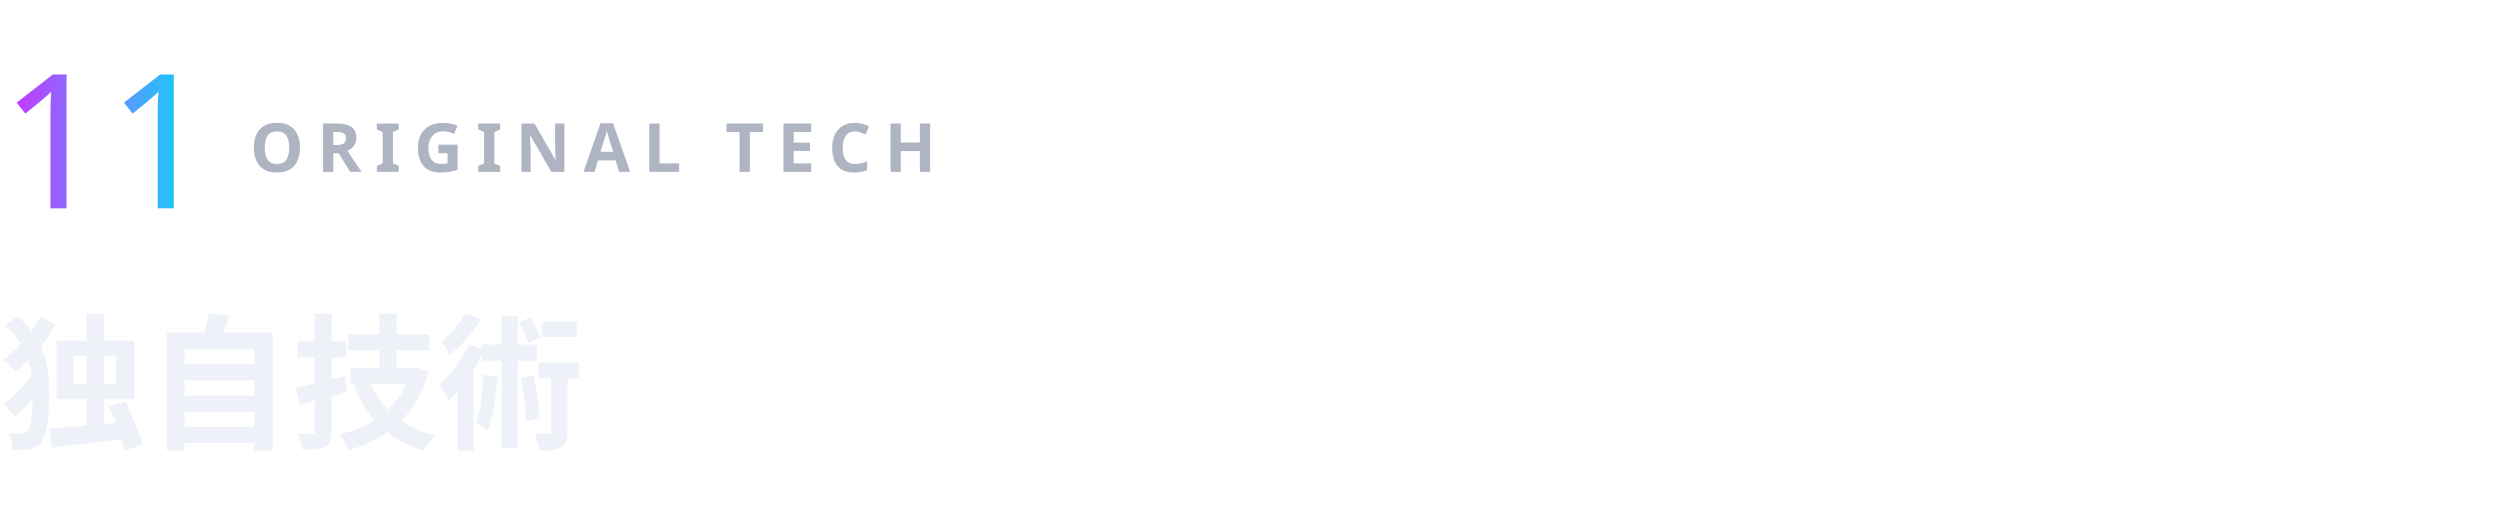
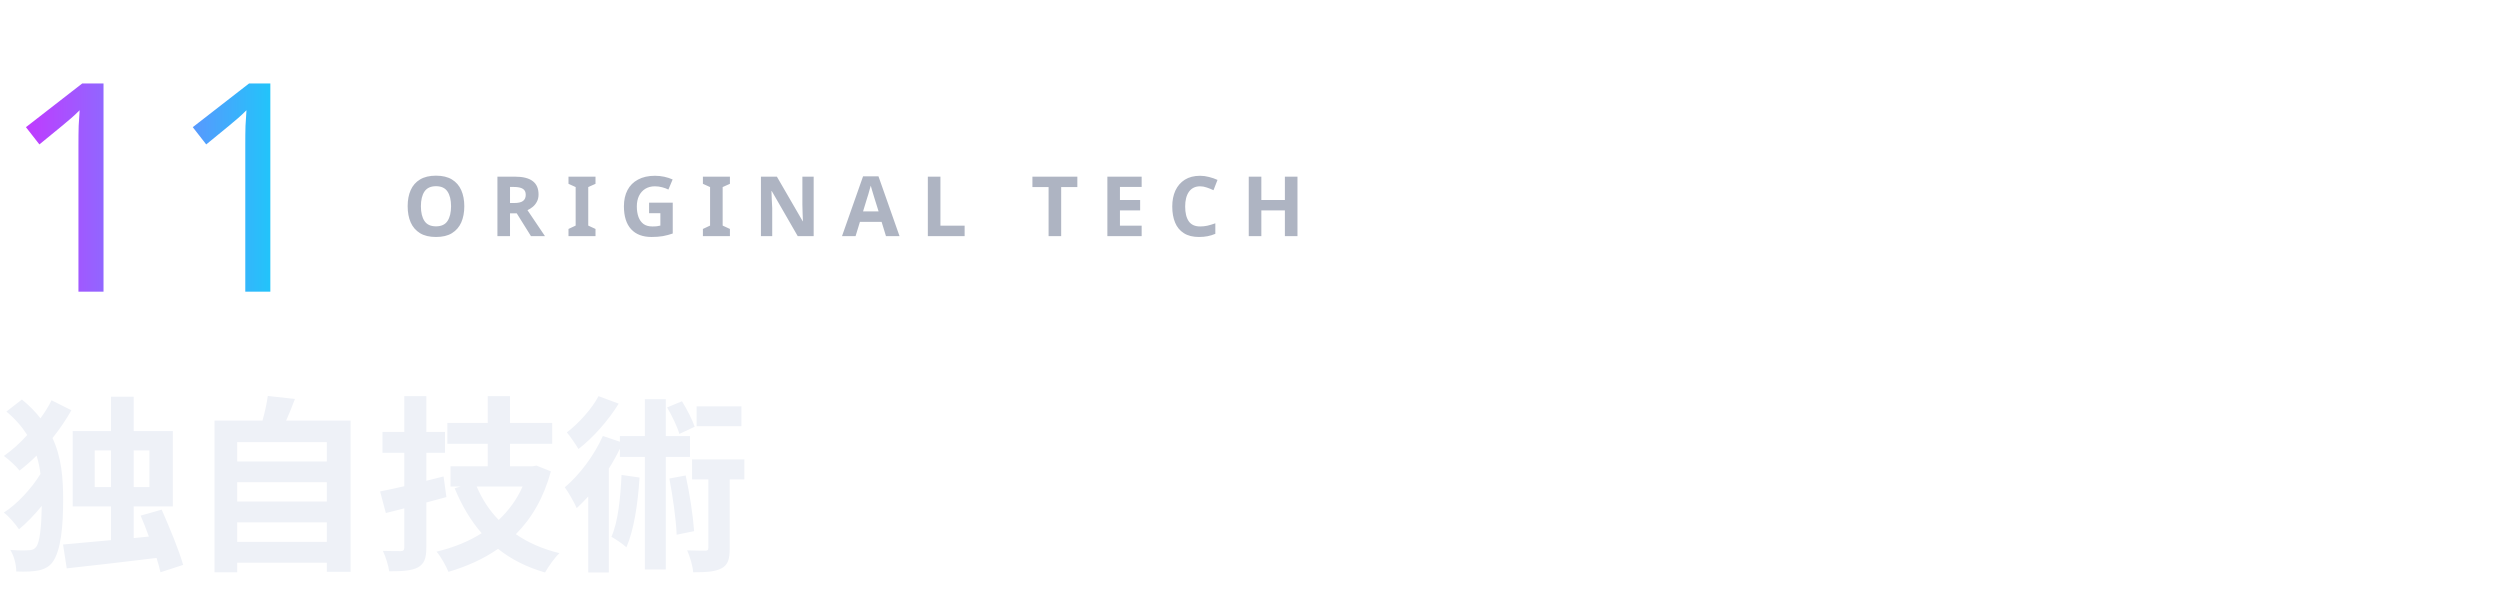
- <svg xmlns="http://www.w3.org/2000/svg" viewBox="0 0 480 102" width="480" height="102" role="img">
+ <svg xmlns="http://www.w3.org/2000/svg" viewBox="0 0 360 86" width="360" height="86" role="img">
  <defs>
    <filter id="glow" x="-30%" y="-30%" width="160%" height="160%">
      <feGaussianBlur stdDeviation="1.6" result="b" />
      <feMerge>
        <feMergeNode in="b" />
        <feMergeNode in="SourceGraphic" />
      </feMerge>
    </filter>
    <linearGradient id="brand" x1="0" y1="0" x2="1" y2="0">
      <stop offset="0" stop-color="#C03BFF" />
      <stop offset=".55" stop-color="#6F86FF" />
      <stop offset="1" stop-color="#22C4FA" />
    </linearGradient>
    <linearGradient id="bg" x1="0" y1="0" x2="1" y2="1">
      <stop offset="0" stop-color="#141827" />
      <stop offset="1" stop-color="#231B35" />
    </linearGradient>
    <style>
.jp{font-family:'Hiragino Sans','Hiragino Kaku Gothic ProN','Yu Gothic UI','Yu Gothic','Meiryo','Noto Sans JP','Noto Sans CJK JP',sans-serif}
.disp{font-family:Impact,Haettenschweiler,'Anton','Arial Narrow Bold','Arial Black',sans-serif}
.gh{font-family:-apple-system,BlinkMacSystemFont,'Segoe UI','Noto Sans',Helvetica,Arial,sans-serif}
.rnd{font-family:RcRounded,'Hiragino Maru Gothic ProN','Yu Gothic UI','Noto Sans JP',sans-serif}
.hand{font-family:RcHand,'Hiragino Maru Gothic ProN','Yu Gothic UI','Noto Sans JP',sans-serif}
.mono{font-family:ui-monospace,SFMono-Regular,'Cascadia Mono',Consolas,'Liberation Mono',monospace}

@keyframes bob{0%,100%{transform:translateY(0)}50%{transform:translateY(-5px)}}
@keyframes blink{0%,90%,100%{transform:scaleY(1)}94%{transform:scaleY(.12)}}
@keyframes flow{to{stroke-dashoffset:-28}}
@keyframes pulse{0%,100%{opacity:.55}50%{opacity:1}}
.bob{animation:bob 2.6s ease-in-out infinite}
.eyes{transform-box:fill-box;transform-origin:center;animation:blink 4.8s infinite}
.flow{stroke-dasharray:6 8;animation:flow 1.1s linear infinite}
.pulse{animation:pulse 2.4s ease-in-out infinite}
@media (prefers-reduced-motion:reduce){.bob,.eyes,.flow,.pulse{animation:none}}
</style>
  </defs>
-   <text x="0" y="40" class="disp" font-size="36" font-weight="400" fill="url(#brand)" text-anchor="start" textLength="38" lengthAdjust="spacingAndGlyphs">11</text>
-   <text x="48" y="33" class="gh" font-size="13" font-weight="600" fill="#AEB4C2" text-anchor="start" letter-spacing="2.5">ORIGINAL TECH</text>
-   <text x="0" y="84" class="gh" font-size="28" font-weight="600" fill="#EEF1F7" text-anchor="start">独自技術</text>
+   <text x="0" y="42" class="disp" font-size="42" font-weight="400" fill="url(#brand)" text-anchor="start" textLength="44" lengthAdjust="spacingAndGlyphs">11</text>
+   <text x="58" y="34" class="gh" font-size="12" font-weight="600" fill="#AEB4C2" text-anchor="start" letter-spacing="3">ORIGINAL TECH</text>
+   <text x="0" y="80" class="gh" font-size="27" font-weight="600" fill="#EEF1F7" text-anchor="start">独自技術</text>
</svg>
